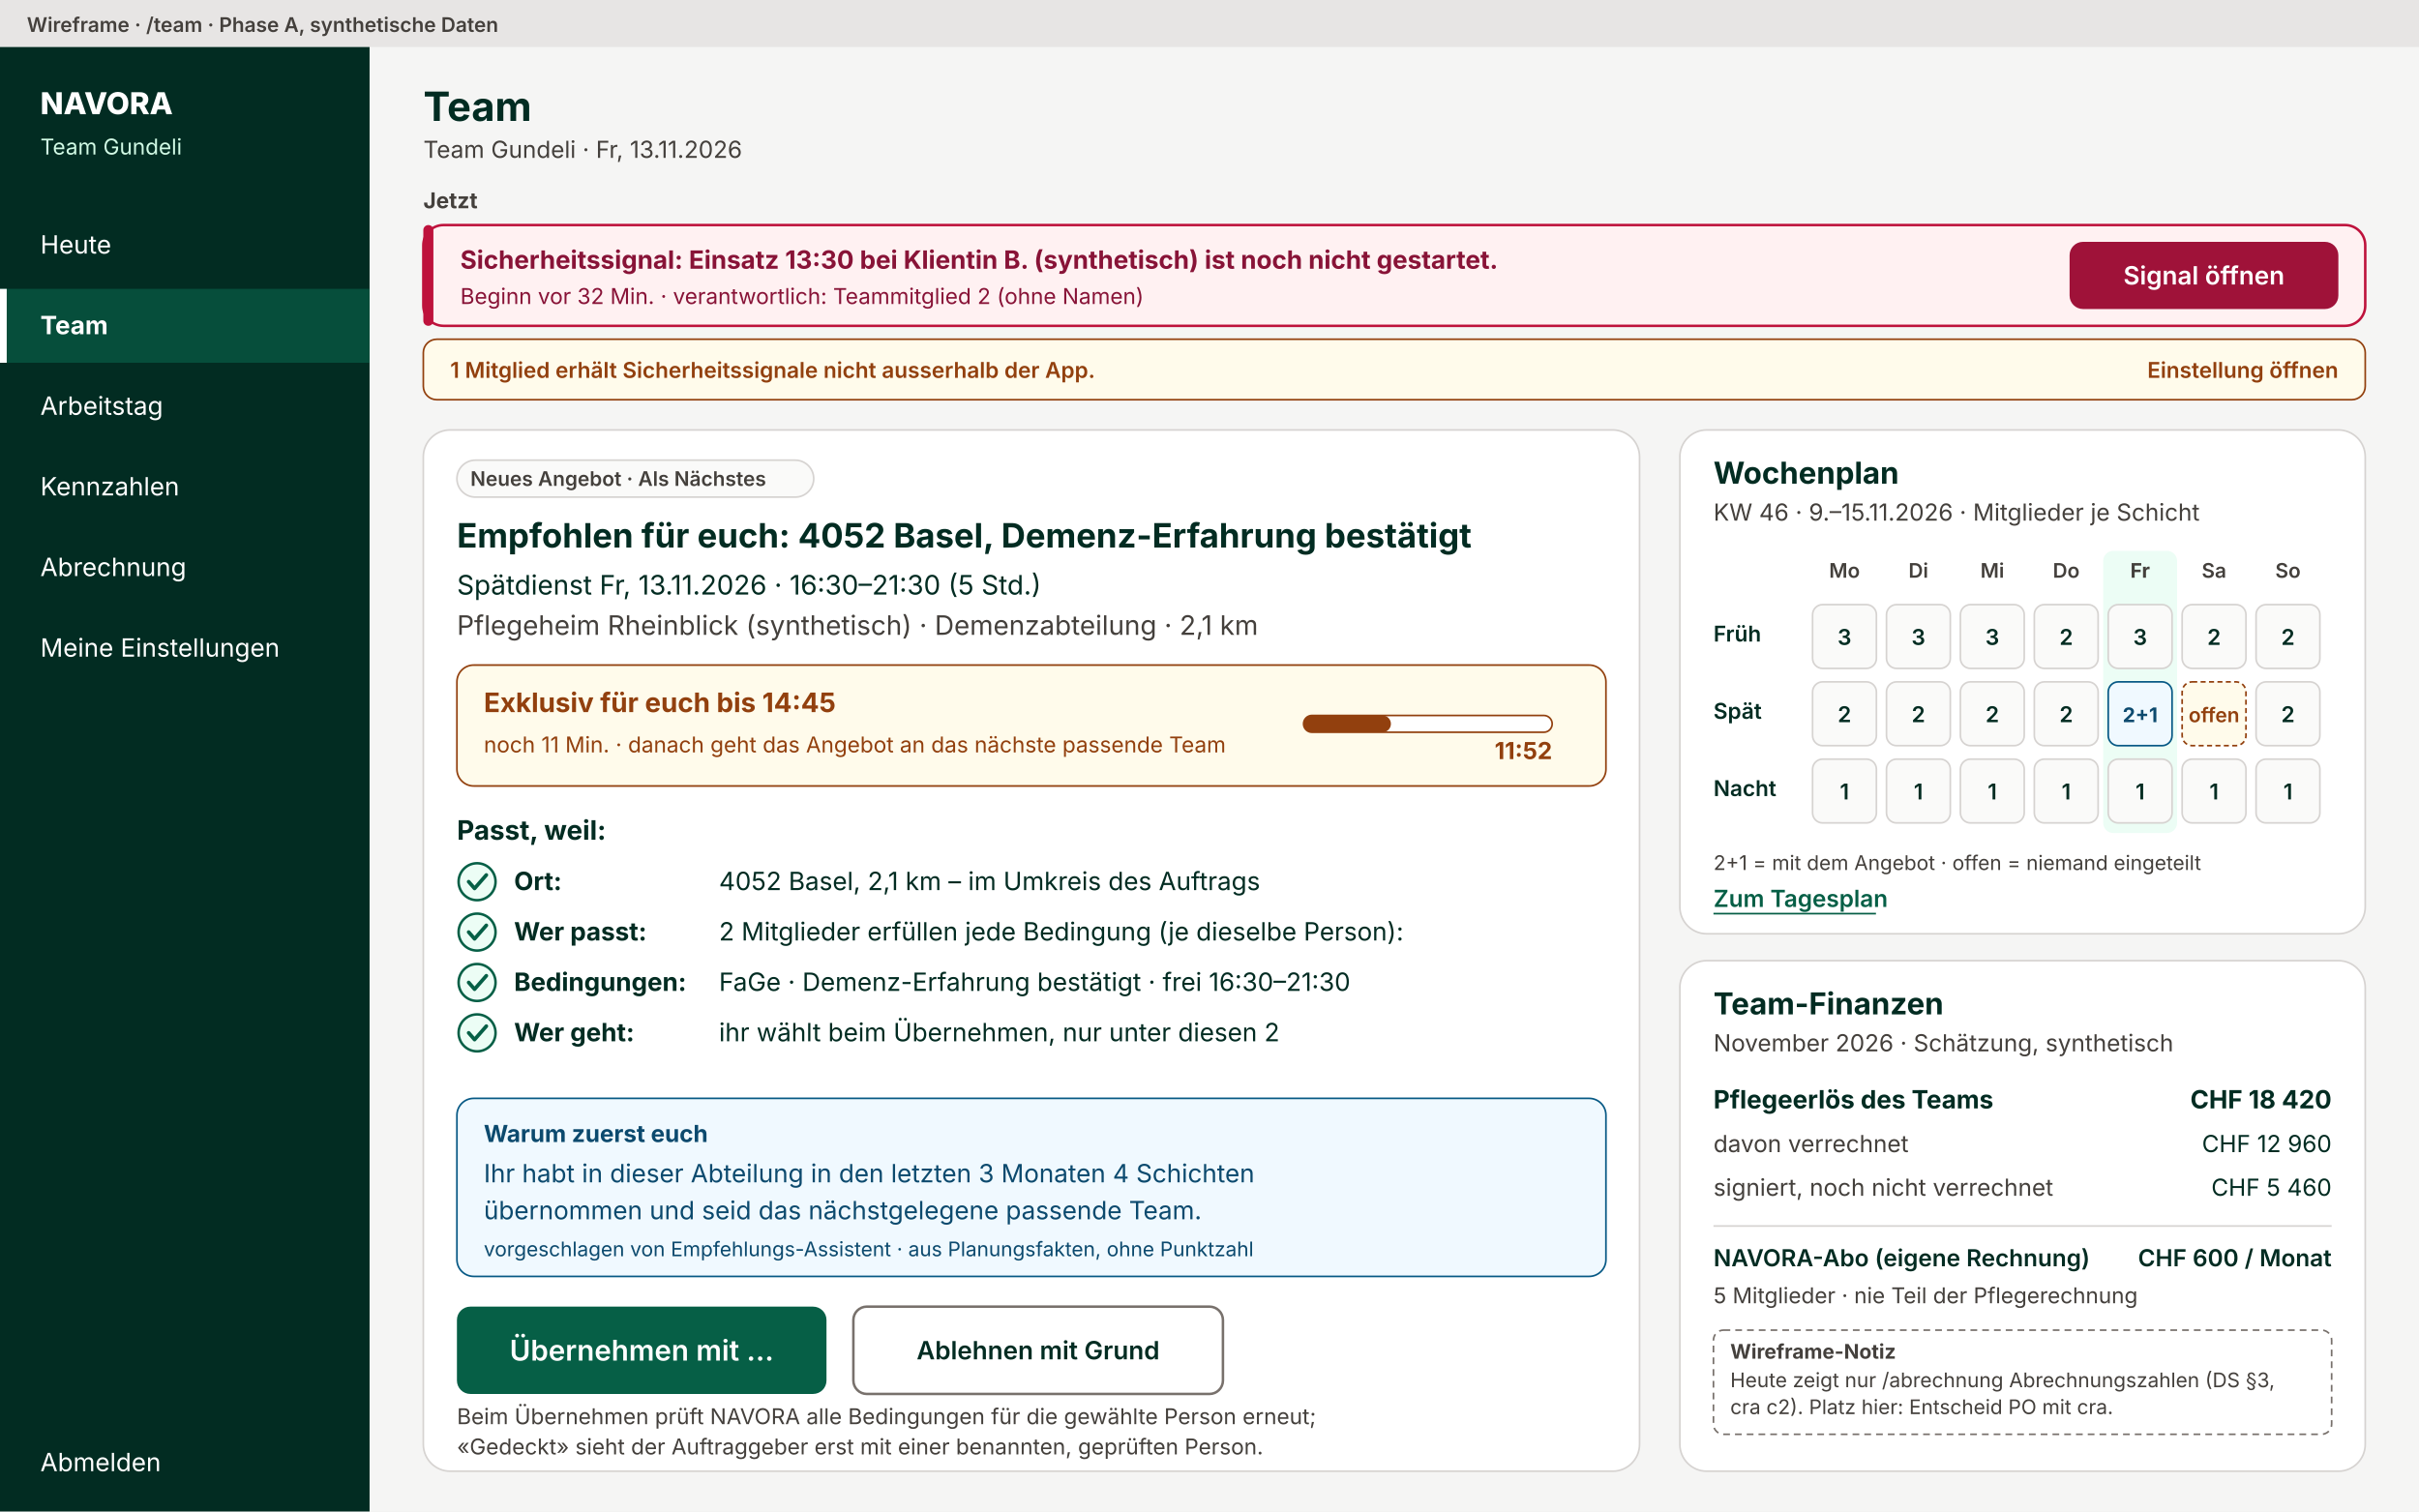
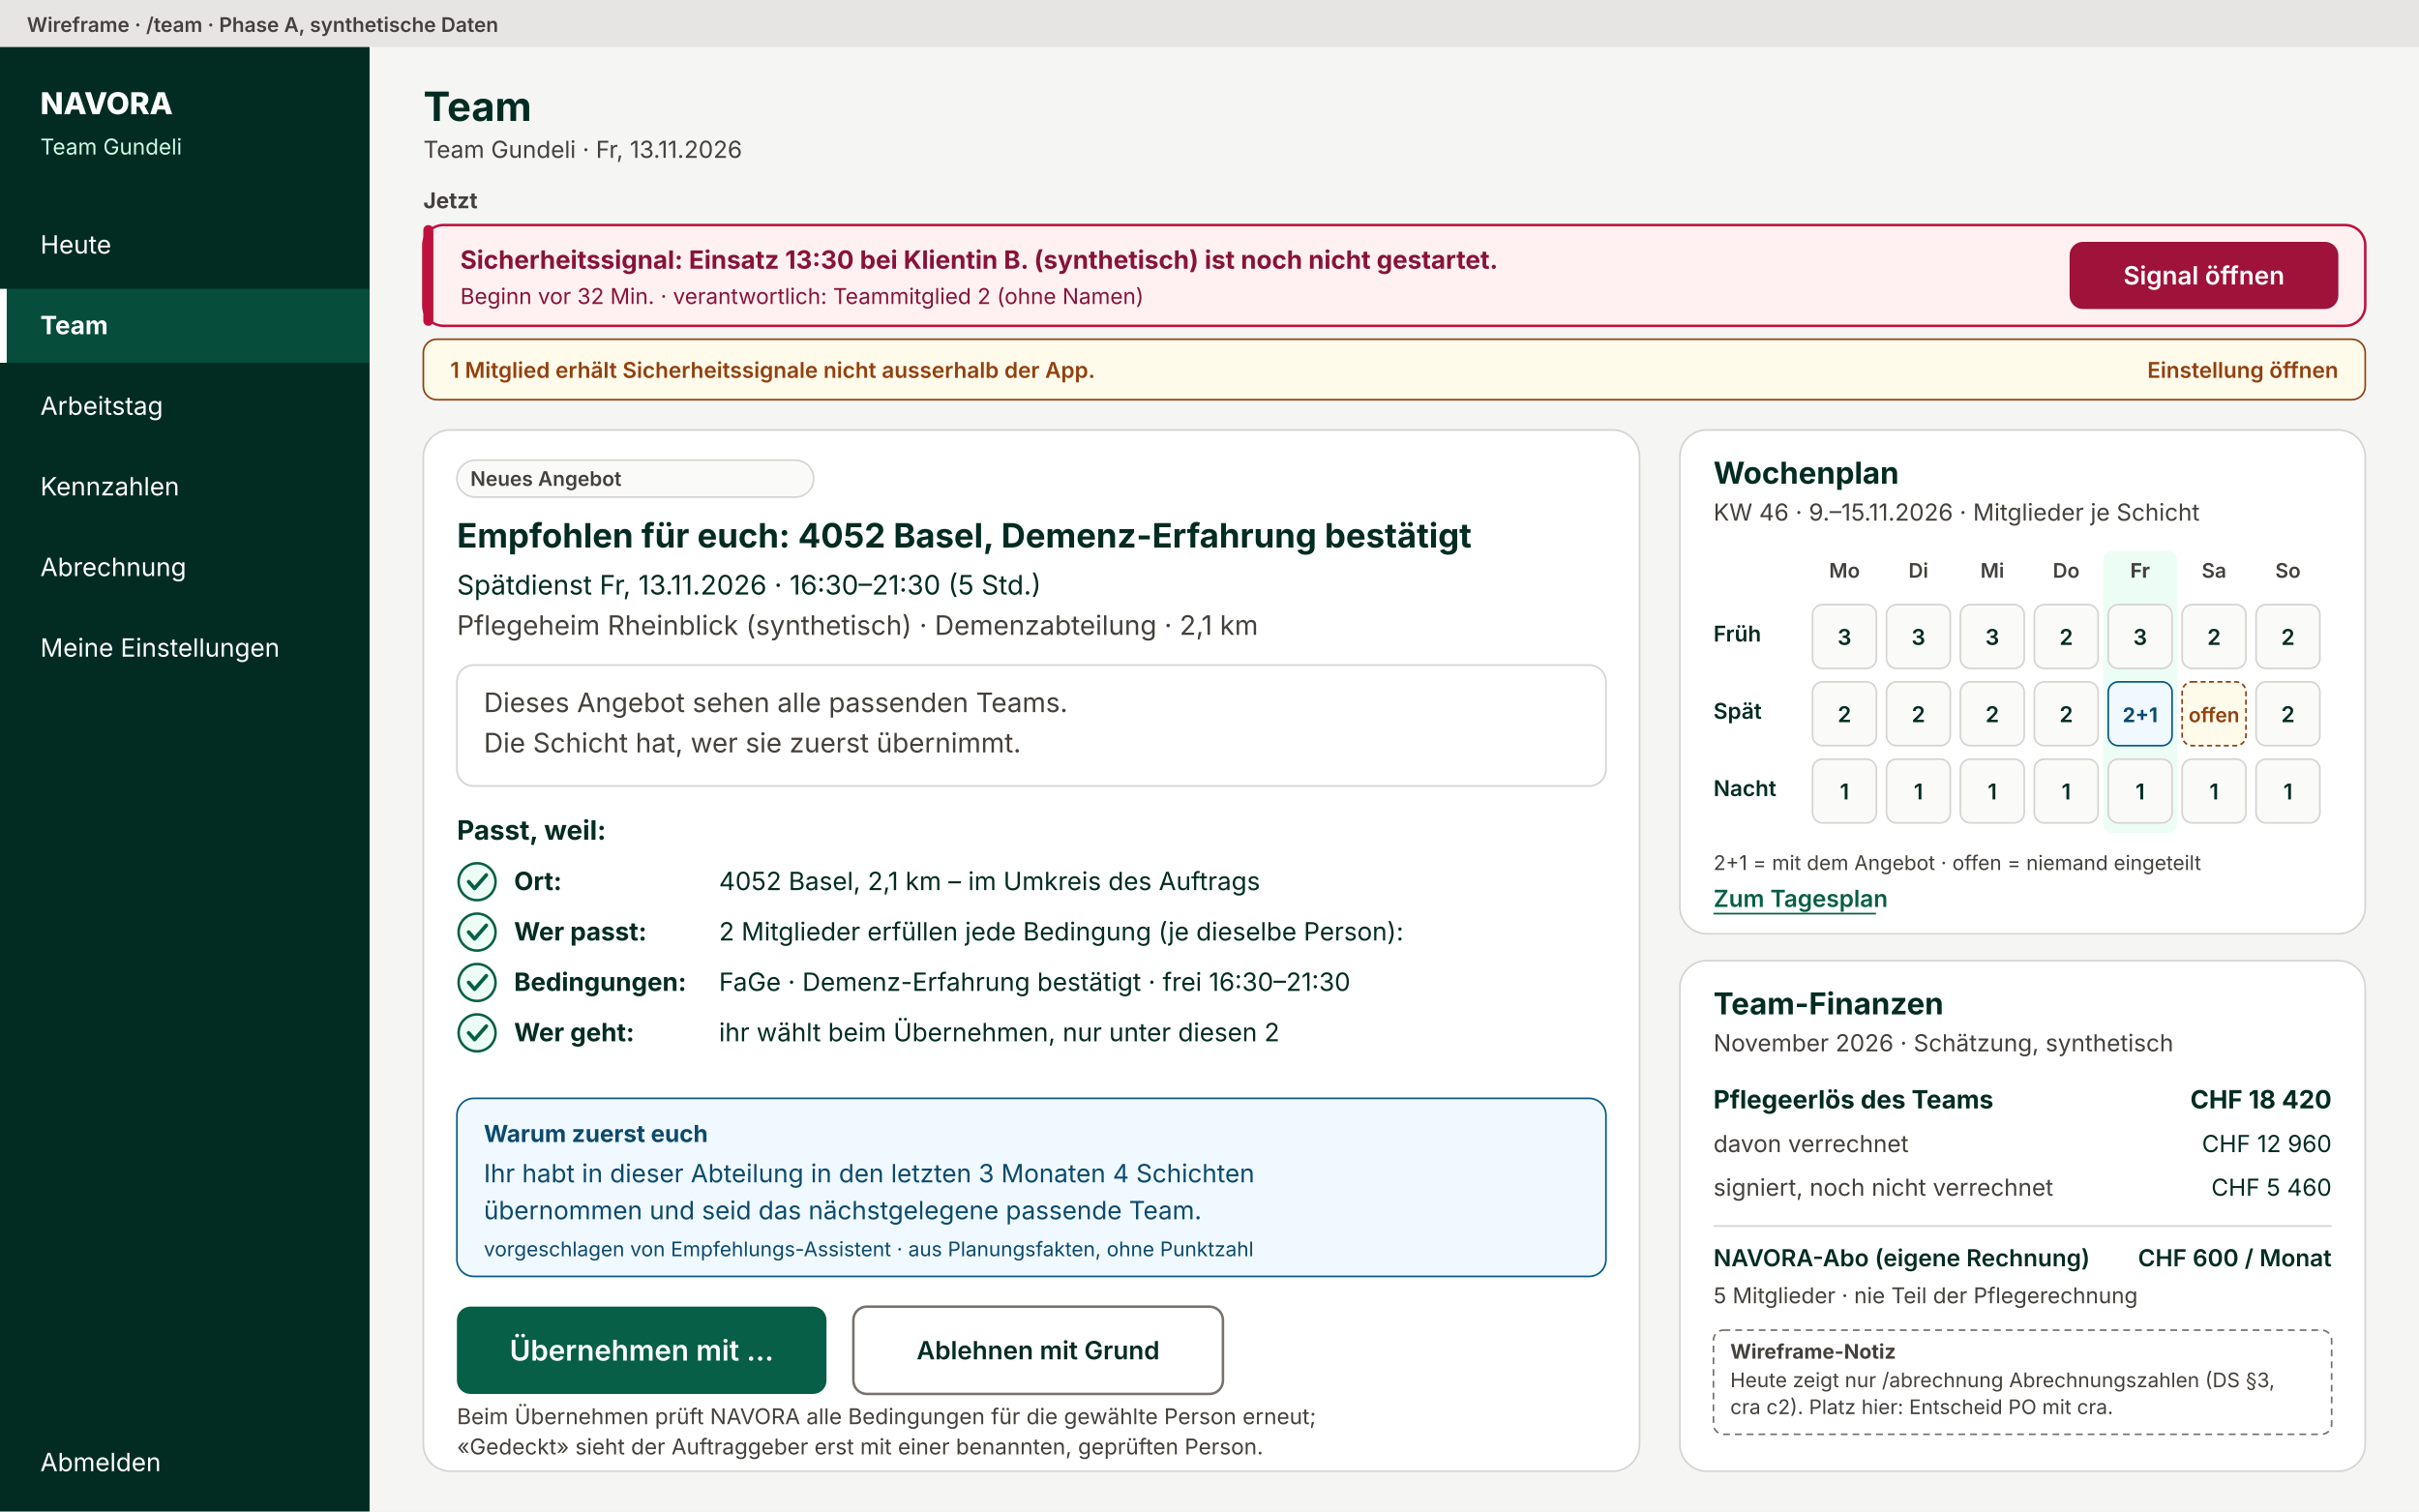
<svg xmlns="http://www.w3.org/2000/svg" width="1440" height="900" viewBox="0 0 1440 900" font-family="Inter, Arial, sans-serif" role="img" aria-label="Wireframe Team-Dashboard /team">
  <rect x="0" y="0" width="1440" height="900" rx="0" fill="#f5f5f4" />
  <rect x="0" y="0" width="1440" height="28" rx="0" fill="#e7e5e4" />
  <text x="16" y="19" font-size="12" font-weight="600" fill="#44403c" text-anchor="start">Wireframe · /team · Phase A, synthetische Daten</text>
  <rect x="0" y="28" width="220" height="872" rx="0" fill="#022c22" />
  <text x="24" y="68" font-size="18" font-weight="800" fill="#ffffff" text-anchor="start">NAVORA</text>
  <text x="24" y="92" font-size="13" font-weight="400" fill="#d1fae5" text-anchor="start">Team Gundeli</text>
  <text x="24" y="151" font-size="15" font-weight="400" fill="#ffffff" text-anchor="start">Heute</text>
  <rect x="0" y="172" width="220" height="44" rx="0" fill="#064e3b" />
  <rect x="0" y="172" width="4" height="44" rx="0" fill="#ffffff" />
  <text x="24" y="199" font-size="15" font-weight="700" fill="#ffffff" text-anchor="start">Team</text>
  <text x="24" y="247" font-size="15" font-weight="400" fill="#ffffff" text-anchor="start">Arbeitstag</text>
  <text x="24" y="295" font-size="15" font-weight="400" fill="#ffffff" text-anchor="start">Kennzahlen</text>
  <text x="24" y="343" font-size="15" font-weight="400" fill="#ffffff" text-anchor="start">Abrechnung</text>
  <text x="24" y="391" font-size="15" font-weight="400" fill="#ffffff" text-anchor="start">Meine Einstellungen</text>
  <text x="24" y="876" font-size="15" font-weight="400" fill="#ffffff" text-anchor="start">Abmelden</text>
  <text x="252" y="72" font-size="24" font-weight="700" fill="#022c22" text-anchor="start">Team</text>
  <text x="252" y="94" font-size="14" font-weight="400" fill="#44403c" text-anchor="start">Team Gundeli · Fr, 13.11.2026</text>
  <text x="252" y="124" font-size="13" font-weight="700" fill="#44403c" text-anchor="start">Jetzt</text>
  <rect x="252" y="134" width="1156" height="60" rx="12" fill="#fff1f2" stroke="#be123c" stroke-width="1.5" />
  <rect x="252" y="134" width="6" height="60" rx="3" fill="#be123c" />
  <text x="274" y="160" font-size="15" font-weight="700" fill="#881337" text-anchor="start">Sicherheitssignal: Einsatz 13:30 bei Klientin B. (synthetisch) ist noch nicht gestartet.</text>
  <text x="274" y="181" font-size="13" font-weight="400" fill="#881337" text-anchor="start">Beginn vor 32 Min. · verantwortlich: Teammitglied 2 (ohne Namen)</text>
  <rect x="1232" y="144" width="160" height="40" rx="8" fill="#9f1239" />
  <text x="1312.0" y="169.4" font-size="15" font-weight="600" fill="#ffffff" text-anchor="middle">Signal öffnen</text>
  <rect x="252" y="202" width="1156" height="36" rx="8" fill="#fffbeb" stroke="#92400e" stroke-width="1" />
  <text x="268" y="225" font-size="13" font-weight="600" fill="#92400e" text-anchor="start">1 Mitglied erhält Sicherheitssignale nicht ausserhalb der App.</text>
  <text x="1392" y="225" font-size="13" font-weight="600" fill="#92400e" text-anchor="end">Einstellung öffnen</text>
  <rect x="252" y="256" width="724" height="620" rx="16" fill="#ffffff" stroke="#d6d3d1" stroke-width="1" />
  <rect x="272" y="274" width="212.397" height="22" rx="11.0" fill="#fafaf9" stroke="#d6d3d1" stroke-width="1" />
-   <text x="280" y="289.32" font-size="12" font-weight="600" fill="#44403c" text-anchor="start">Neues Angebot · Als Nächstes</text>
+   <text x="280" y="289.32" font-size="12" font-weight="600" fill="#44403c" text-anchor="start">Neues Angebot</text>
  <text x="272" y="326" font-size="20" font-weight="700" fill="#022c22" text-anchor="start">Empfohlen für euch: 4052 Basel, Demenz-Erfahrung bestätigt</text>
  <text x="272" y="354" font-size="16" font-weight="400" fill="#022c22" text-anchor="start">Spätdienst Fr, 13.11.2026 · 16:30–21:30 (5 Std.)</text>
  <text x="272" y="378" font-size="16" font-weight="400" fill="#44403c" text-anchor="start">Pflegeheim Rheinblick (synthetisch) · Demenzabteilung · 2,1 km</text>
-   <rect x="272" y="396" width="684" height="72" rx="10" fill="#fffbeb" stroke="#92400e" stroke-width="1" />
-   <text x="288" y="424" font-size="16" font-weight="700" fill="#92400e" text-anchor="start">Exklusiv für euch bis 14:45</text>
-   <text x="288" y="448" font-size="13" font-weight="400" fill="#92400e" text-anchor="start">noch 11 Min. · danach geht das Angebot an das nächste passende Team</text>
-   <rect x="776" y="426" width="148" height="10" rx="5" fill="#ffffff" stroke="#92400e" stroke-width="1" />
-   <rect x="776" y="426" width="52" height="10" rx="5" fill="#92400e" />
-   <text x="924" y="452" font-size="14" font-weight="700" fill="#92400e" text-anchor="end">11:52</text>
+   <rect x="272" y="396" width="684" height="72" rx="10" fill="#ffffff" stroke="#d6d3d1" stroke-width="1" />
+   <text x="288" y="424" font-size="16" font-weight="400" fill="#44403c" text-anchor="start">Dieses Angebot sehen alle passenden Teams.</text>
+   <text x="288" y="448" font-size="16" font-weight="400" fill="#44403c" text-anchor="start">Die Schicht hat, wer sie zuerst übernimmt.</text>
  <text x="272" y="500" font-size="16" font-weight="700" fill="#022c22" text-anchor="start">Passt, weil:</text>
  <circle cx="284" cy="525" r="11" fill="#ecfdf5" stroke="#065f46" stroke-width="1.5" />
  <path d="M279,525 L282.5,529 L289.5,521" fill="none" stroke="#065f46" stroke-width="2.2" stroke-linecap="round" stroke-linejoin="round" />
  <text x="306" y="530" font-size="15" font-weight="700" fill="#022c22" text-anchor="start">Ort:</text>
  <text x="428" y="530" font-size="15" font-weight="400" fill="#022c22" text-anchor="start">4052 Basel, 2,1 km – im Umkreis des Auftrags</text>
  <circle cx="284" cy="555" r="11" fill="#ecfdf5" stroke="#065f46" stroke-width="1.5" />
  <path d="M279,555 L282.5,559 L289.5,551" fill="none" stroke="#065f46" stroke-width="2.2" stroke-linecap="round" stroke-linejoin="round" />
  <text x="306" y="560" font-size="15" font-weight="700" fill="#022c22" text-anchor="start">Wer passt:</text>
  <text x="428" y="560" font-size="15" font-weight="400" fill="#022c22" text-anchor="start">2 Mitglieder erfüllen jede Bedingung (je dieselbe Person):</text>
  <circle cx="284" cy="585" r="11" fill="#ecfdf5" stroke="#065f46" stroke-width="1.5" />
  <path d="M279,585 L282.5,589 L289.5,581" fill="none" stroke="#065f46" stroke-width="2.2" stroke-linecap="round" stroke-linejoin="round" />
  <text x="306" y="590" font-size="15" font-weight="700" fill="#022c22" text-anchor="start">Bedingungen:</text>
  <text x="428" y="590" font-size="15" font-weight="400" fill="#022c22" text-anchor="start">FaGe · Demenz-Erfahrung bestätigt · frei 16:30–21:30</text>
  <circle cx="284" cy="615" r="11" fill="#ecfdf5" stroke="#065f46" stroke-width="1.5" />
  <path d="M279,615 L282.5,619 L289.5,611" fill="none" stroke="#065f46" stroke-width="2.2" stroke-linecap="round" stroke-linejoin="round" />
  <text x="306" y="620" font-size="15" font-weight="700" fill="#022c22" text-anchor="start">Wer geht:</text>
  <text x="428" y="620" font-size="15" font-weight="400" fill="#022c22" text-anchor="start">ihr wählt beim Übernehmen, nur unter diesen 2</text>
  <rect x="272" y="654" width="684" height="106" rx="10" fill="#f0f9ff" stroke="#075985" stroke-width="1" />
  <text x="288" y="680" font-size="14" font-weight="700" fill="#0c4a6e" text-anchor="start">Warum zuerst euch</text>
  <text x="288" y="704" font-size="15" font-weight="400" fill="#0c4a6e" text-anchor="start">Ihr habt in dieser Abteilung in den letzten 3 Monaten 4 Schichten</text>
  <text x="288" y="726" font-size="15" font-weight="400" fill="#0c4a6e" text-anchor="start">übernommen und seid das nächstgelegene passende Team.</text>
  <text x="288" y="748" font-size="12" font-weight="400" fill="#0c4a6e" text-anchor="start">vorgeschlagen von Empfehlungs-Assistent · aus Planungsfakten, ohne Punktzahl</text>
  <rect x="272" y="778" width="220" height="52" rx="8" fill="#065f46" />
  <text x="382.0" y="810.12" font-size="17" font-weight="600" fill="#ffffff" text-anchor="middle">Übernehmen mit …</text>
  <rect x="508" y="778" width="220" height="52" rx="8" fill="#ffffff" stroke="#78716c" stroke-width="1.5" />
  <text x="618.0" y="809.4" font-size="15" font-weight="600" fill="#022c22" text-anchor="middle">Ablehnen mit Grund</text>
  <text x="272" y="848" font-size="13" font-weight="400" fill="#44403c" text-anchor="start">Beim Übernehmen prüft NAVORA alle Bedingungen für die gewählte Person erneut;</text>
  <text x="272" y="866" font-size="13" font-weight="400" fill="#44403c" text-anchor="start">«Gedeckt» sieht der Auftraggeber erst mit einer benannten, geprüften Person.</text>
  <rect x="1000" y="256" width="408" height="300" rx="16" fill="#ffffff" stroke="#d6d3d1" stroke-width="1" />
  <text x="1020" y="288" font-size="18" font-weight="700" fill="#022c22" text-anchor="start">Wochenplan</text>
  <text x="1020" y="310" font-size="14" font-weight="400" fill="#44403c" text-anchor="start">KW 46 · 9.–15.11.2026 · Mitglieder je Schicht</text>
  <text x="1098.0" y="344" font-size="12" font-weight="600" fill="#44403c" text-anchor="middle">Mo</text>
  <text x="1142.0" y="344" font-size="12" font-weight="600" fill="#44403c" text-anchor="middle">Di</text>
  <text x="1186.0" y="344" font-size="12" font-weight="600" fill="#44403c" text-anchor="middle">Mi</text>
  <text x="1230.0" y="344" font-size="12" font-weight="600" fill="#44403c" text-anchor="middle">Do</text>
  <rect x="1252" y="328" width="44" height="168" rx="6" fill="#ecfdf5" />
  <text x="1274.0" y="344" font-size="12" font-weight="700" fill="#44403c" text-anchor="middle">Fr</text>
  <text x="1318.0" y="344" font-size="12" font-weight="600" fill="#44403c" text-anchor="middle">Sa</text>
  <text x="1362.0" y="344" font-size="12" font-weight="600" fill="#44403c" text-anchor="middle">So</text>
  <text x="1020" y="382" font-size="13" font-weight="600" fill="#022c22" text-anchor="start">Früh</text>
  <rect x="1079" y="360" width="38" height="38" rx="6" fill="#fafaf9" stroke="#d6d3d1" stroke-width="1" />
  <text x="1098.0" y="384" font-size="13" font-weight="600" fill="#022c22" text-anchor="middle">3</text>
  <rect x="1123" y="360" width="38" height="38" rx="6" fill="#fafaf9" stroke="#d6d3d1" stroke-width="1" />
  <text x="1142.0" y="384" font-size="13" font-weight="600" fill="#022c22" text-anchor="middle">3</text>
  <rect x="1167" y="360" width="38" height="38" rx="6" fill="#fafaf9" stroke="#d6d3d1" stroke-width="1" />
  <text x="1186.0" y="384" font-size="13" font-weight="600" fill="#022c22" text-anchor="middle">3</text>
  <rect x="1211" y="360" width="38" height="38" rx="6" fill="#fafaf9" stroke="#d6d3d1" stroke-width="1" />
  <text x="1230.0" y="384" font-size="13" font-weight="600" fill="#022c22" text-anchor="middle">2</text>
  <rect x="1255" y="360" width="38" height="38" rx="6" fill="#fafaf9" stroke="#d6d3d1" stroke-width="1" />
  <text x="1274.0" y="384" font-size="13" font-weight="600" fill="#022c22" text-anchor="middle">3</text>
  <rect x="1299" y="360" width="38" height="38" rx="6" fill="#fafaf9" stroke="#d6d3d1" stroke-width="1" />
  <text x="1318.0" y="384" font-size="13" font-weight="600" fill="#022c22" text-anchor="middle">2</text>
  <rect x="1343" y="360" width="38" height="38" rx="6" fill="#fafaf9" stroke="#d6d3d1" stroke-width="1" />
  <text x="1362.0" y="384" font-size="13" font-weight="600" fill="#022c22" text-anchor="middle">2</text>
  <text x="1020" y="428" font-size="13" font-weight="600" fill="#022c22" text-anchor="start">Spät</text>
  <rect x="1079" y="406" width="38" height="38" rx="6" fill="#fafaf9" stroke="#d6d3d1" stroke-width="1" />
  <text x="1098.0" y="430" font-size="13" font-weight="600" fill="#022c22" text-anchor="middle">2</text>
  <rect x="1123" y="406" width="38" height="38" rx="6" fill="#fafaf9" stroke="#d6d3d1" stroke-width="1" />
  <text x="1142.0" y="430" font-size="13" font-weight="600" fill="#022c22" text-anchor="middle">2</text>
  <rect x="1167" y="406" width="38" height="38" rx="6" fill="#fafaf9" stroke="#d6d3d1" stroke-width="1" />
  <text x="1186.0" y="430" font-size="13" font-weight="600" fill="#022c22" text-anchor="middle">2</text>
  <rect x="1211" y="406" width="38" height="38" rx="6" fill="#fafaf9" stroke="#d6d3d1" stroke-width="1" />
  <text x="1230.0" y="430" font-size="13" font-weight="600" fill="#022c22" text-anchor="middle">2</text>
  <rect x="1255" y="406" width="38" height="38" rx="6" fill="#f0f9ff" stroke="#075985" stroke-width="1" />
  <text x="1274.0" y="430" font-size="12" font-weight="700" fill="#0c4a6e" text-anchor="middle">2+1</text>
  <rect x="1299" y="406" width="38" height="38" rx="6" fill="#fffbeb" stroke="#92400e" stroke-width="1" stroke-dasharray="3 2" />
  <text x="1318.0" y="430" font-size="12" font-weight="600" fill="#92400e" text-anchor="middle">offen</text>
  <rect x="1343" y="406" width="38" height="38" rx="6" fill="#fafaf9" stroke="#d6d3d1" stroke-width="1" />
  <text x="1362.0" y="430" font-size="13" font-weight="600" fill="#022c22" text-anchor="middle">2</text>
  <text x="1020" y="474" font-size="13" font-weight="600" fill="#022c22" text-anchor="start">Nacht</text>
  <rect x="1079" y="452" width="38" height="38" rx="6" fill="#fafaf9" stroke="#d6d3d1" stroke-width="1" />
  <text x="1098.0" y="476" font-size="13" font-weight="600" fill="#022c22" text-anchor="middle">1</text>
  <rect x="1123" y="452" width="38" height="38" rx="6" fill="#fafaf9" stroke="#d6d3d1" stroke-width="1" />
  <text x="1142.0" y="476" font-size="13" font-weight="600" fill="#022c22" text-anchor="middle">1</text>
  <rect x="1167" y="452" width="38" height="38" rx="6" fill="#fafaf9" stroke="#d6d3d1" stroke-width="1" />
  <text x="1186.0" y="476" font-size="13" font-weight="600" fill="#022c22" text-anchor="middle">1</text>
  <rect x="1211" y="452" width="38" height="38" rx="6" fill="#fafaf9" stroke="#d6d3d1" stroke-width="1" />
  <text x="1230.0" y="476" font-size="13" font-weight="600" fill="#022c22" text-anchor="middle">1</text>
  <rect x="1255" y="452" width="38" height="38" rx="6" fill="#fafaf9" stroke="#d6d3d1" stroke-width="1" />
  <text x="1274.0" y="476" font-size="13" font-weight="600" fill="#022c22" text-anchor="middle">1</text>
  <rect x="1299" y="452" width="38" height="38" rx="6" fill="#fafaf9" stroke="#d6d3d1" stroke-width="1" />
  <text x="1318.0" y="476" font-size="13" font-weight="600" fill="#022c22" text-anchor="middle">1</text>
  <rect x="1343" y="452" width="38" height="38" rx="6" fill="#fafaf9" stroke="#d6d3d1" stroke-width="1" />
  <text x="1362.0" y="476" font-size="13" font-weight="600" fill="#022c22" text-anchor="middle">1</text>
  <text x="1020" y="518" font-size="12" font-weight="400" fill="#44403c" text-anchor="start">2+1 = mit dem Angebot · offen = niemand eingeteilt</text>
  <text x="1020" y="540" font-size="14" font-weight="600" fill="#065f46" text-anchor="start">Zum Tagesplan</text>
  <line x1="1020" y1="544" x2="1116.739" y2="544" stroke="#065f46" stroke-width="1" />
  <rect x="1000" y="572" width="408" height="304" rx="16" fill="#ffffff" stroke="#d6d3d1" stroke-width="1" />
  <text x="1020" y="604" font-size="18" font-weight="700" fill="#022c22" text-anchor="start">Team-Finanzen</text>
  <text x="1020" y="626" font-size="14" font-weight="400" fill="#44403c" text-anchor="start">November 2026 · Schätzung, synthetisch</text>
  <text x="1020" y="660" font-size="15" font-weight="700" fill="#022c22" text-anchor="start">Pflegeerlös des Teams</text>
  <text x="1388" y="660" font-size="15" font-weight="700" fill="#022c22" text-anchor="end">CHF 18 420</text>
  <text x="1020" y="686" font-size="14" font-weight="400" fill="#44403c" text-anchor="start">davon verrechnet</text>
  <text x="1388" y="686" font-size="14" font-weight="400" fill="#022c22" text-anchor="end">CHF 12 960</text>
  <text x="1020" y="712" font-size="14" font-weight="400" fill="#44403c" text-anchor="start">signiert, noch nicht verrechnet</text>
  <text x="1388" y="712" font-size="14" font-weight="400" fill="#022c22" text-anchor="end">CHF 5 460</text>
  <line x1="1020" y1="730" x2="1388" y2="730" stroke="#d6d3d1" stroke-width="1" />
  <text x="1020" y="754" font-size="14" font-weight="600" fill="#022c22" text-anchor="start">NAVORA-Abo (eigene Rechnung)</text>
  <text x="1388" y="754" font-size="14" font-weight="600" fill="#022c22" text-anchor="end">CHF 600 / Monat</text>
  <text x="1020" y="776" font-size="13" font-weight="400" fill="#44403c" text-anchor="start">5 Mitglieder · nie Teil der Pflegerechnung</text>
  <rect x="1020" y="792" width="368" height="62" rx="6" fill="#ffffff" stroke="#78716c" stroke-width="1" stroke-dasharray="4 3" />
  <text x="1030" y="809" font-size="12" font-weight="700" fill="#44403c" text-anchor="start">Wireframe-Notiz</text>
  <text x="1030" y="826" font-size="12" font-weight="400" fill="#44403c" text-anchor="start">Heute zeigt nur /abrechnung Abrechnungszahlen (DS §3,</text>
  <text x="1030" y="842" font-size="12" font-weight="400" fill="#44403c" text-anchor="start">cra c2). Platz hier: Entscheid PO mit cra.</text>
</svg>
